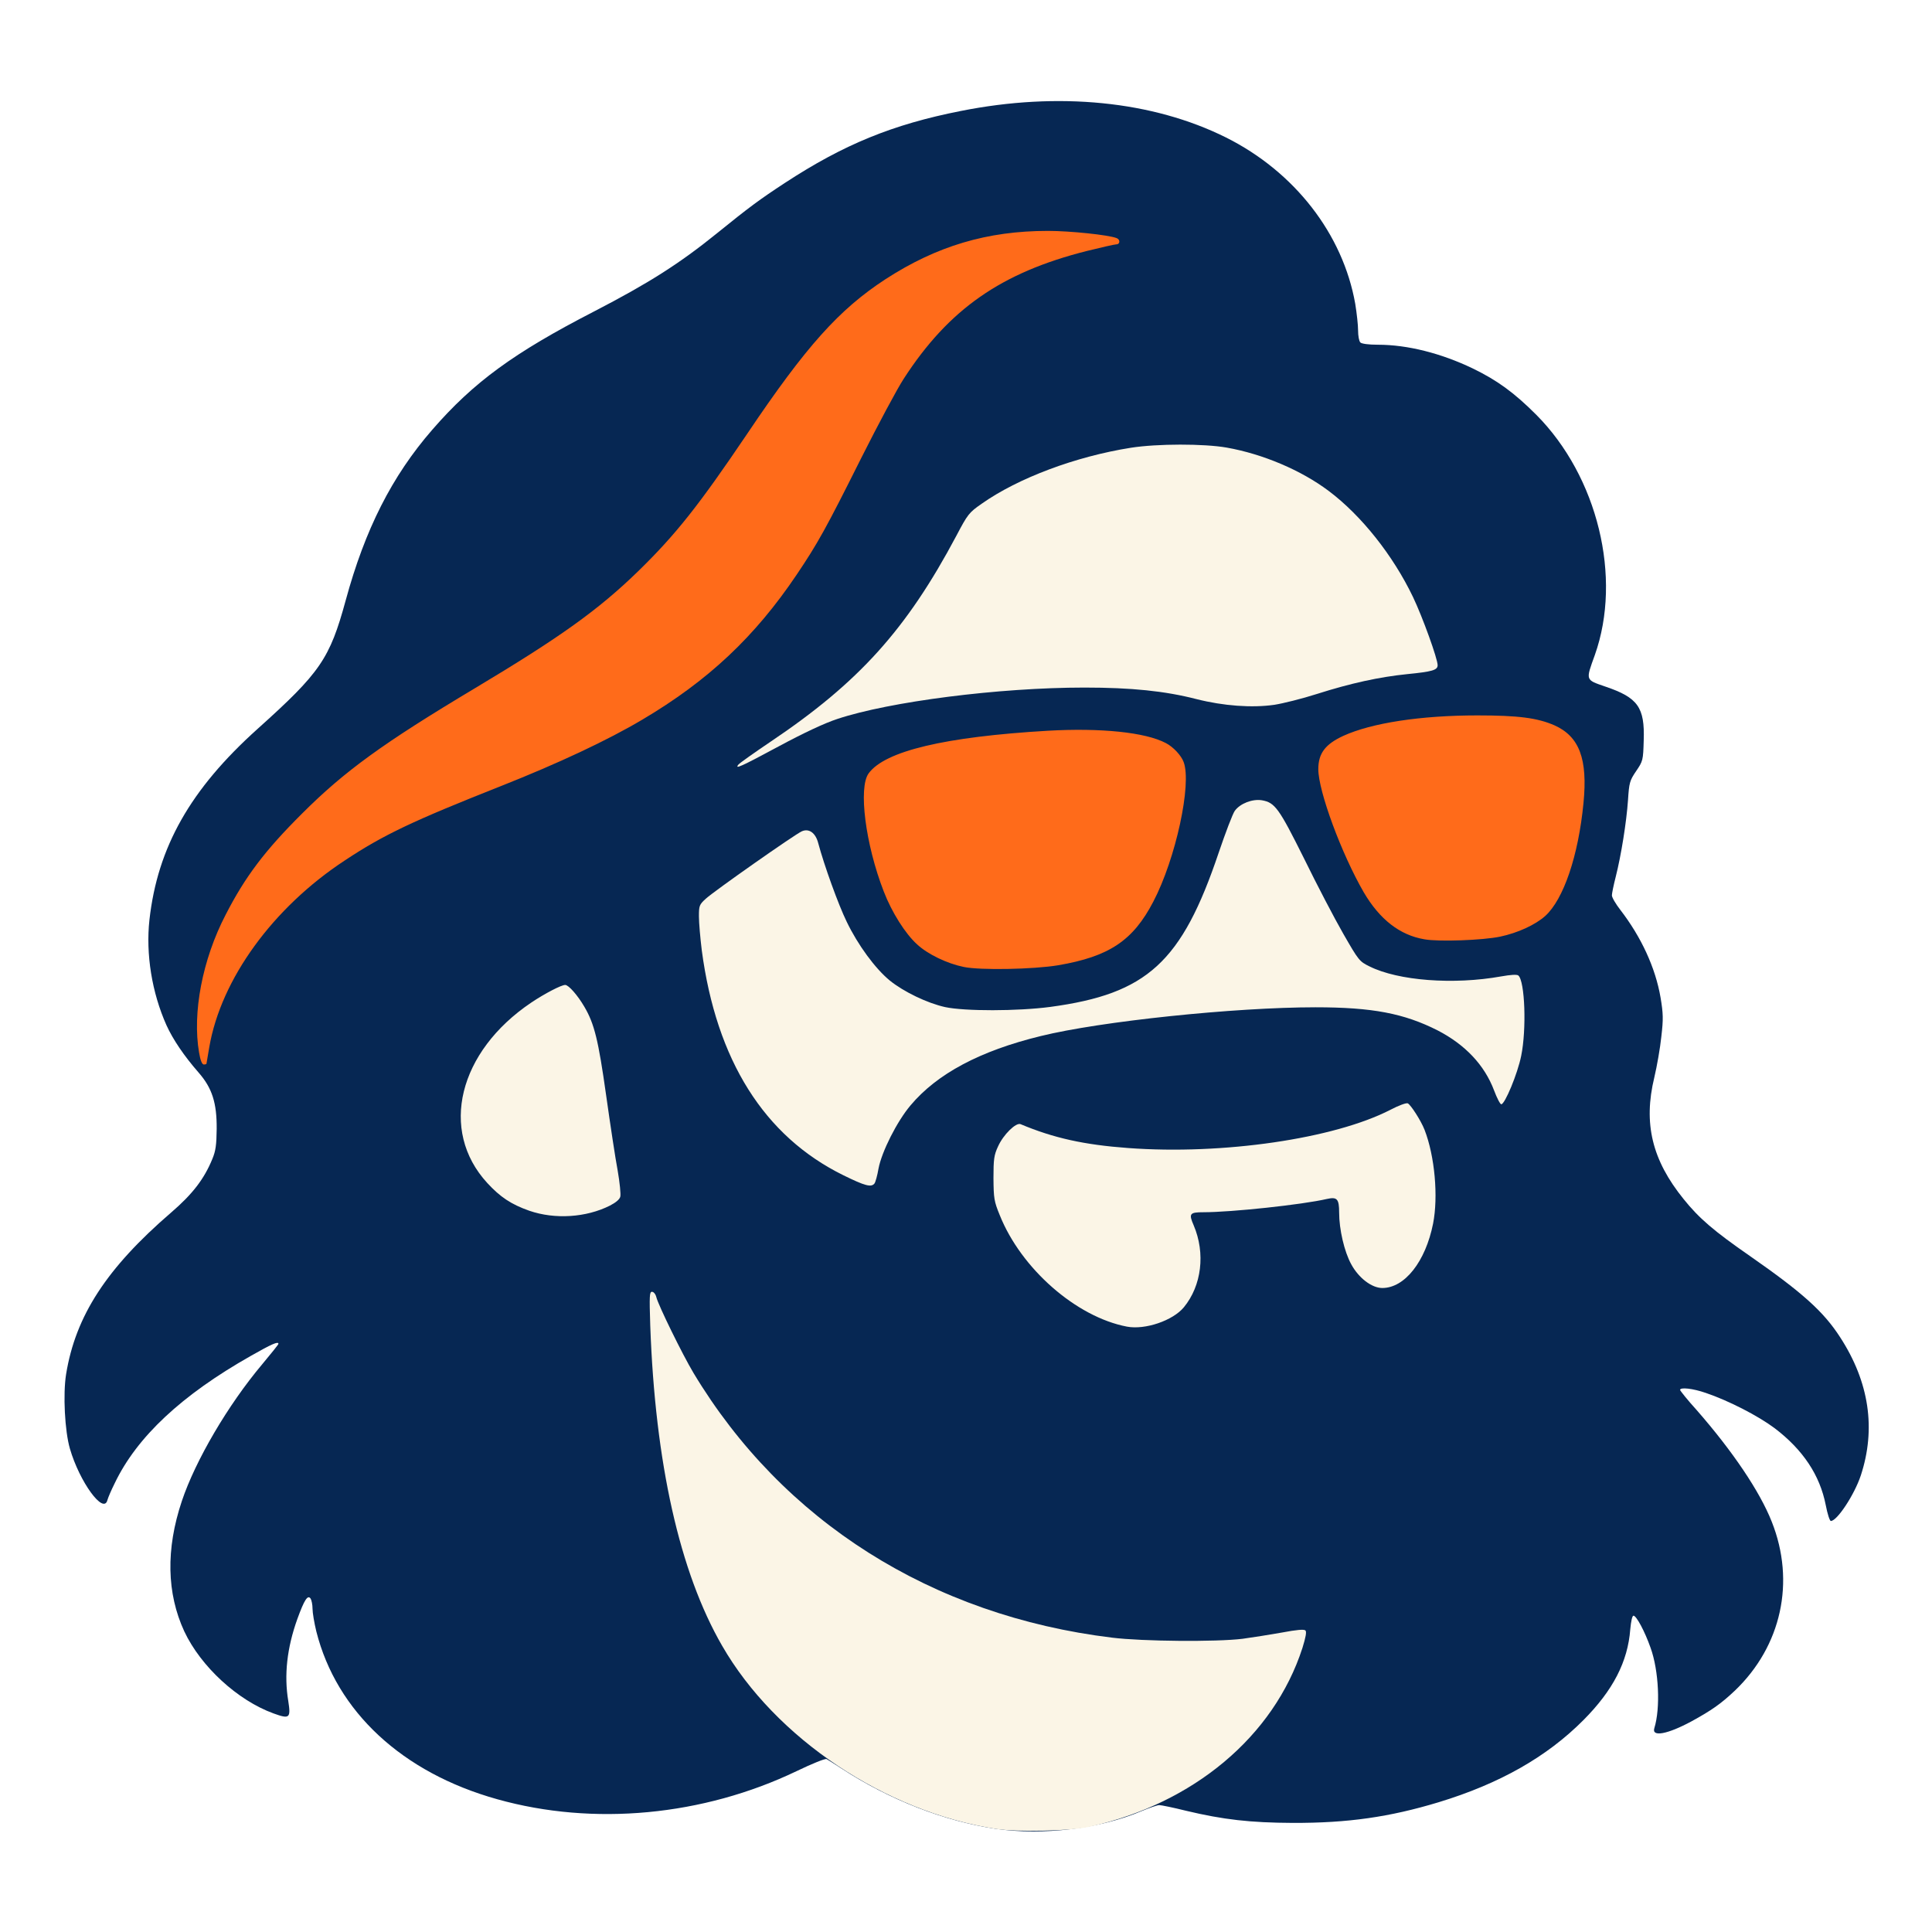
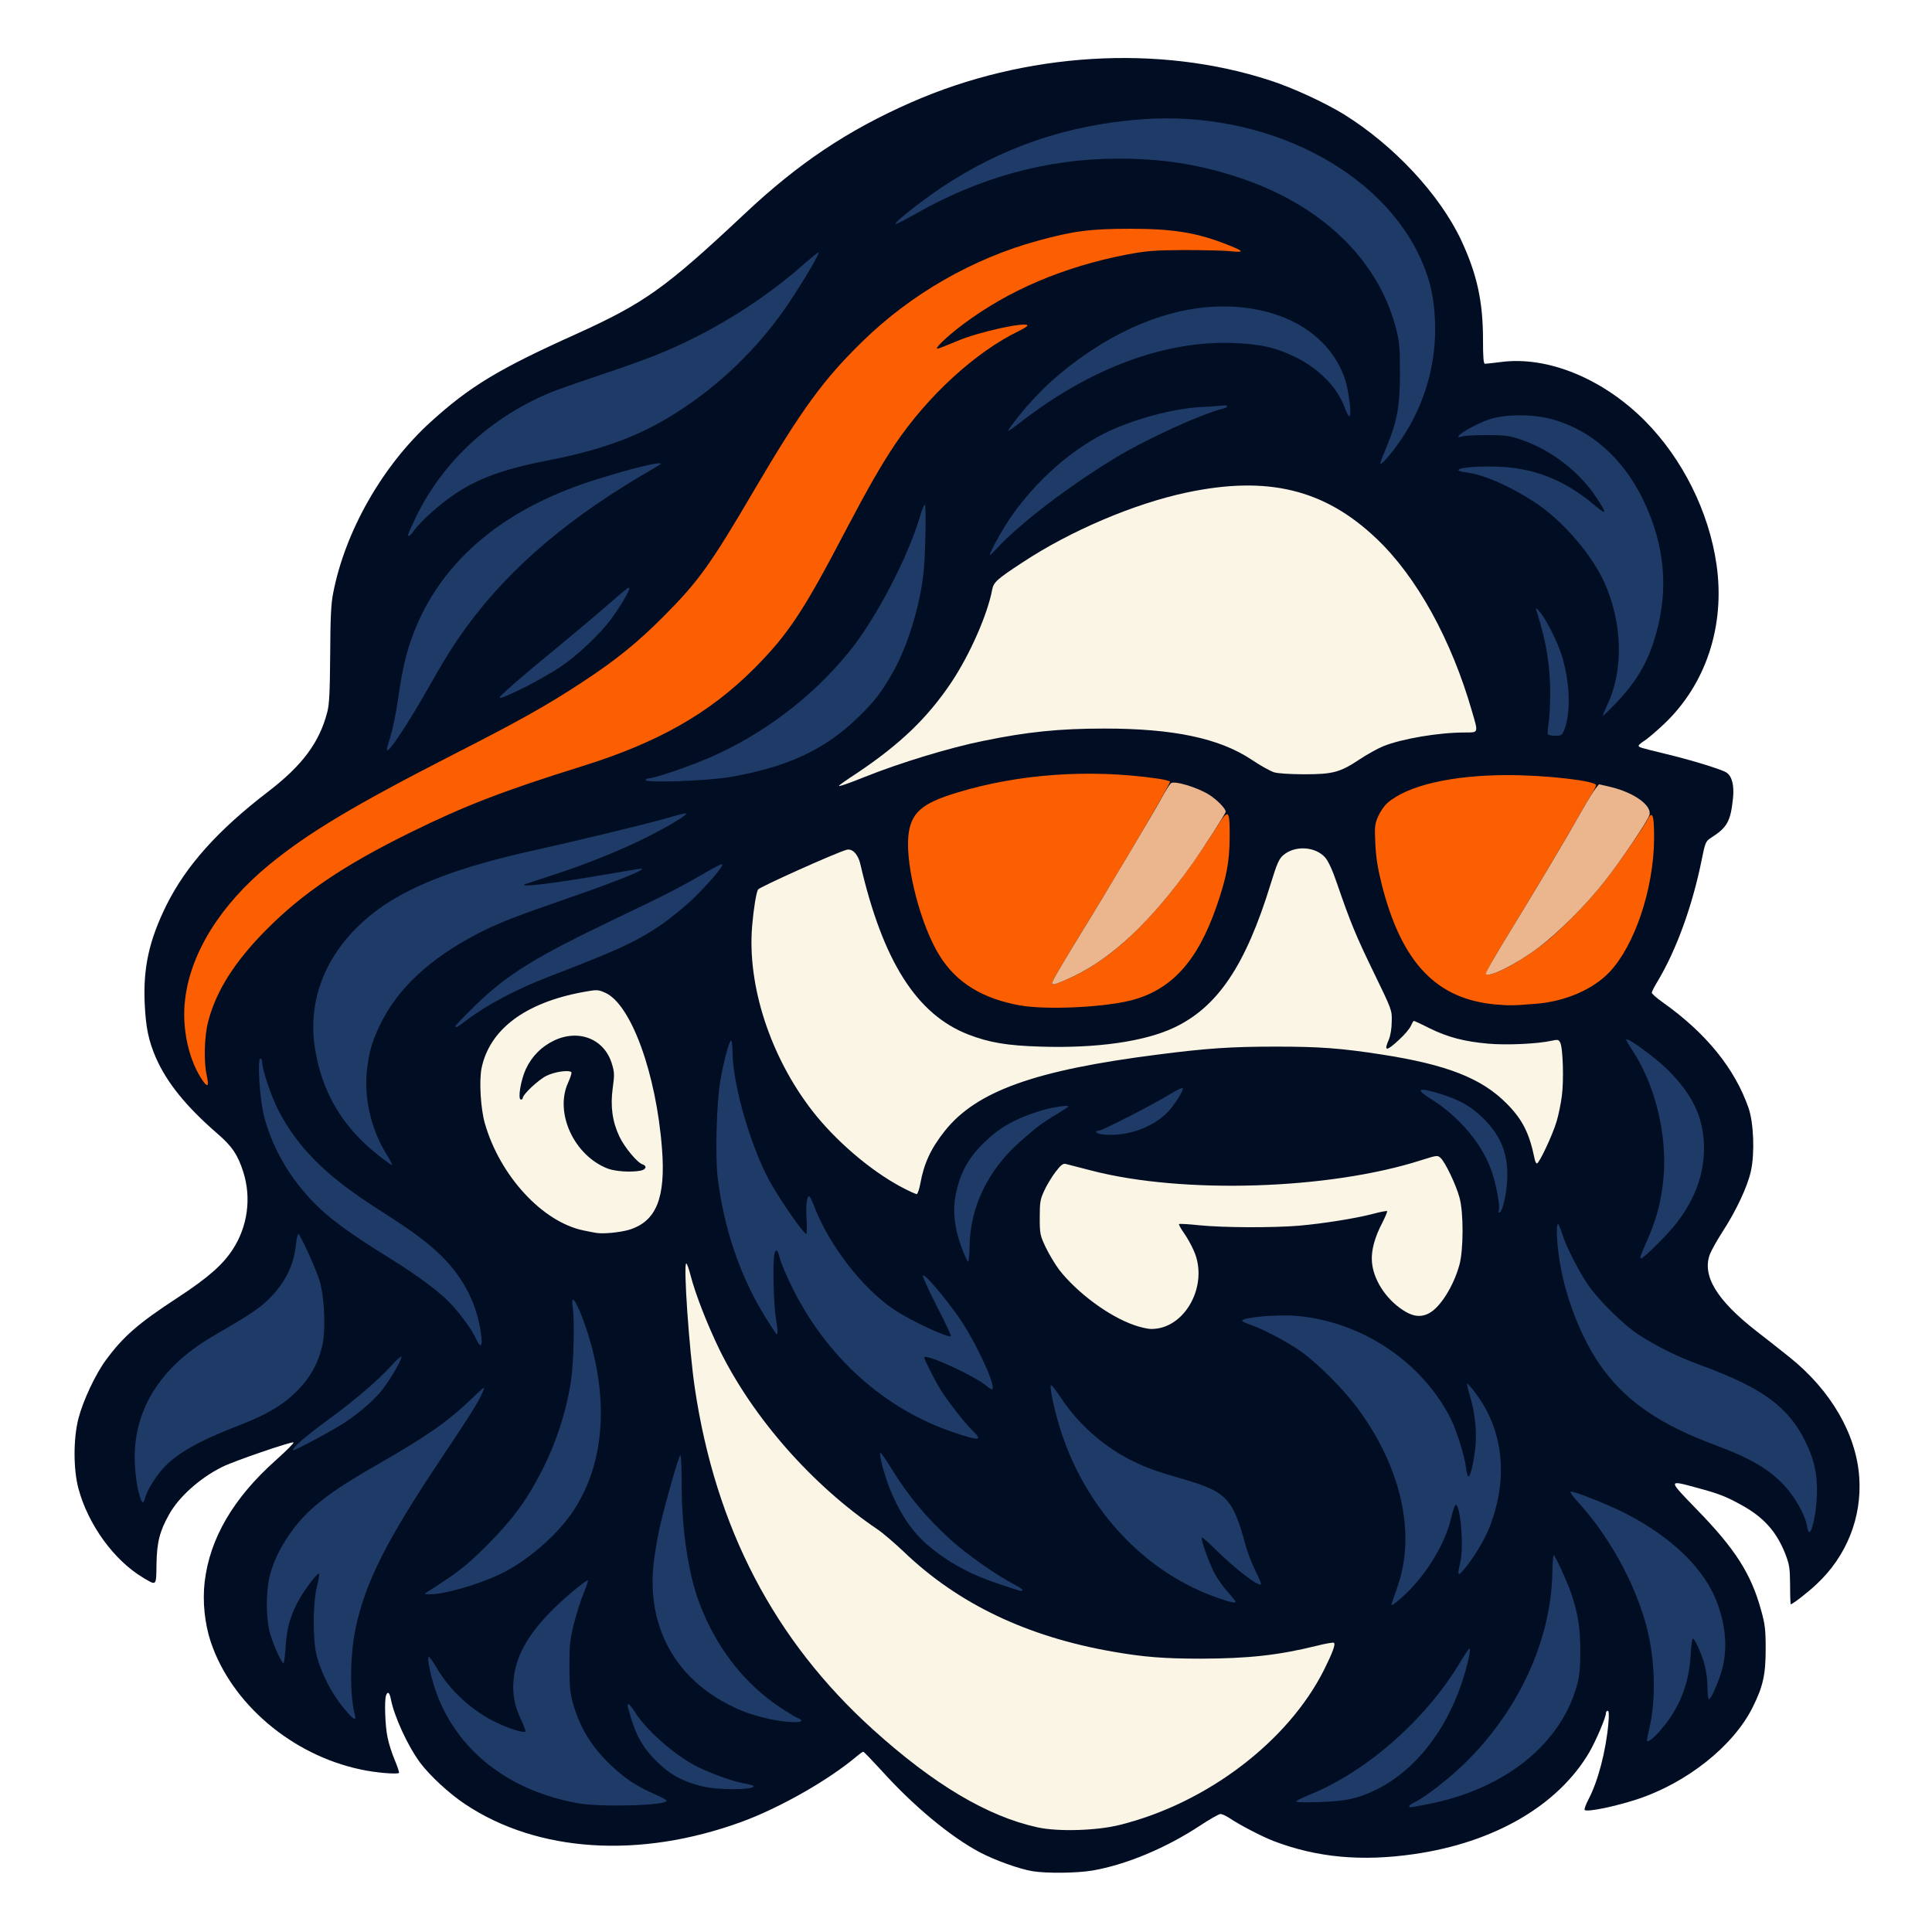
- <svg xmlns="http://www.w3.org/2000/svg" viewBox="-28 -48 1020 1020">
-   <path fill="#062753" fill-rule="evenodd" d="M497.5,917.5C470.3,913.4 441.5,902.2 416.0,885.5C412.4,883.2 409.0,881.0 408.4,880.7C407.7,880.3 400.6,883.2 392.5,887.1C343.2,910.7 285.4,916.2 234.5,901.9C184.4,887.9 149.7,855.7 139.0,813.3C137.9,808.8 137.0,803.4 137.0,801.3C137.0,799.2 136.5,796.8 136.0,796.0C134.5,793.8 132.7,796.5 129.0,806.7C123.5,822.0 121.9,836.4 124.2,850.1C125.6,859.1 124.9,859.7 116.4,856.6C97.4,849.7 78.0,831.8 69.3,813.3C60.0,793.2 59.5,769.9 68.0,744.5C75.2,723.0 92.4,693.7 110.4,672.3C115.1,666.7 119.0,661.8 119.0,661.5C119.0,660.0 115.4,661.6 104.5,667.8C67.9,688.5 44.3,710.6 32.6,735.0C30.7,738.8 29.0,742.8 28.7,744.0C26.7,751.8 14.0,734.4 8.9,716.8C6.2,707.5 5.2,688.0 6.9,677.5C11.9,646.7 28.3,621.5 62.3,592.2C73.7,582.4 79.8,574.4 84.1,563.9C85.9,559.6 86.3,556.4 86.4,548.0C86.5,534.3 84.0,526.4 76.8,518.2C69.2,509.5 63.3,500.8 59.9,493.3C52.2,476.1 48.9,455.7 50.9,437.6C55.2,399.2 72.5,368.7 108.0,336.8C141.1,307.1 146.1,299.8 154.5,269.0C164.7,231.5 178.9,203.4 200.2,178.9C222.0,153.8 243.2,138.3 285.5,116.5C314.5,101.5 330.7,91.2 350.6,75.1C367.4,61.5 372.9,57.4 386.5,48.5C417.4,28.3 443.2,17.7 479.2,10.6C530.8,0.3 580.6,5.3 619.3,24.6C655.5,42.7 681.0,75.6 687.5,112.4C688.3,117.3 689.0,123.6 689.0,126.4C689.0,129.3 689.5,132.1 690.2,132.8C690.9,133.5 694.5,134.0 699.5,134.0C715.1,134.0 732.8,138.5 749.5,146.5C762.5,152.8 771.4,159.3 783.1,171.0C815.5,203.6 828.5,256.9 814.0,297.8C809.1,311.4 808.9,310.8 819.6,314.5C836.7,320.3 840.4,325.4 839.8,342.9C839.5,353.4 839.4,353.8 835.8,359.1C832.4,364.1 832.1,365.2 831.5,374.5C830.7,386.0 827.9,403.6 825.0,415.0C823.9,419.3 823.0,423.7 823.0,424.7C823.0,425.8 825.0,429.2 827.4,432.3C838.5,446.7 846.0,462.9 848.7,478.7C850.1,487.1 850.2,490.0 849.1,499.3C848.5,505.2 846.8,514.9 845.4,520.8C839.5,545.1 844.2,564.5 860.9,585.1C869.0,595.2 876.8,601.9 896.0,615.2C923.7,634.5 934.8,644.5 943.5,658.0C958.9,681.7 962.5,706.4 954.4,731.0C951.0,741.2 941.9,755.0 938.6,755.0C938.0,755.0 936.8,751.3 935.9,746.6C932.8,730.8 923.9,717.4 908.9,706.0C900.2,699.5 884.7,691.5 872.6,687.4C865.7,685.0 859.0,684.3 859.0,685.8C859.0,686.2 862.9,691.1 867.8,696.5C886.7,718.1 901.1,739.4 907.4,755.4C920.0,787.1 912.5,821.1 887.9,844.6C880.6,851.5 875.6,855.0 865.0,860.8C852.4,867.6 843.9,869.2 845.4,864.4C848.7,853.8 847.8,834.0 843.4,821.9C840.3,813.1 835.9,805.0 834.4,805.0C833.7,805.0 833.1,808.0 832.7,812.2C831.4,829.3 823.6,844.4 808.0,860.1C788.6,879.6 763.7,893.7 731.5,903.5C705.7,911.3 683.6,914.5 654.5,914.4C632.1,914.3 617.9,912.7 598.2,908.0C591.4,906.3 585.0,905.0 584.0,905.0C583.0,905.0 579.0,906.4 575.1,908.0C552.8,917.5 522.7,921.2 497.5,917.5Z" />
-   <path fill="#fbf5e6" fill-rule="evenodd" d="M498.0,917.6C439.4,908.6 381.3,869.7 353.2,820.8C330.8,782.0 317.9,724.4 315.3,651.8C314.8,636.1 314.9,634.0 316.2,634.0C317.1,634.0 318.1,635.2 318.5,636.8C319.5,641.0 332.3,667.1 338.1,676.8C385.2,755.2 463.9,805.0 559.1,816.6C575.3,818.6 614.2,818.9 628.0,817.2C633.2,816.5 642.6,815.0 648.8,813.9C656.7,812.4 660.5,812.1 661.2,812.8C661.9,813.5 661.4,816.3 659.6,822.1C644.5,868.7 602.1,904.3 546.9,916.5C536.9,918.7 509.2,919.3 498.0,917.6ZM567.0,652.4C540.2,647.3 511.1,621.8 499.8,593.5C496.8,586.2 496.6,584.6 496.5,574.0C496.5,564.0 496.8,561.8 498.9,557.3C501.7,551.0 508.4,544.5 510.8,545.5C528.2,552.8 544.3,556.4 567.6,558.1C617.6,561.8 676.4,553.2 706.1,537.9C710.3,535.7 714.3,534.2 715.2,534.5C716.7,535.1 722.2,543.6 724.1,548.5C729.5,562.4 731.4,583.7 728.6,598.0C724.6,618.1 713.6,632.0 701.8,632.0C696.2,632.0 689.3,626.7 685.4,619.5C681.7,612.8 679.0,601.0 679.0,592.2C679.0,584.9 677.9,583.8 672.5,585.0C659.6,588.0 622.1,592.0 607.4,592.0C600.1,592.0 599.5,592.7 602.2,598.9C608.5,613.7 606.4,630.8 597.0,642.2C591.2,649.2 576.6,654.2 567.0,652.4ZM251.4,591.2C241.8,587.8 236.1,584.0 229.2,576.5C203.8,548.8 214.0,507.2 252.5,481.3C259.5,476.6 268.3,472.0 270.4,472.0C272.2,472.0 277.0,477.5 280.5,483.5C285.8,492.5 287.9,501.1 292.0,530.2C294.2,545.8 296.9,563.7 298.1,570.0C299.2,576.3 299.8,582.5 299.5,583.7C299.2,585.2 297.1,586.9 294.0,588.5C281.5,594.8 265.0,595.9 251.4,591.2ZM417.3,572.5C375.4,551.9 350.2,511.7 342.5,453.7C341.7,447.2 341.0,439.2 341.0,435.8C341.0,430.2 341.2,429.6 344.6,426.5C348.8,422.6 391.5,392.6 395.3,390.9C399.1,389.2 402.6,391.7 404.0,397.2C407.1,408.8 414.6,429.6 419.0,438.6C424.9,450.9 434.1,463.4 441.8,469.7C449.1,475.6 461.5,481.6 471.0,483.7C481.3,485.9 509.1,485.9 526.5,483.6C577.7,476.7 595.9,460.0 615.4,402.2C619.0,391.6 622.8,381.6 623.9,380.1C626.7,376.2 633.2,373.7 638.2,374.5C645.1,375.7 647.2,378.6 660.5,405.3C667.3,419.2 676.6,437.0 681.2,445.0C689.3,459.1 689.7,459.6 695.0,462.2C710.2,469.8 739.4,472.0 764.5,467.5C769.6,466.6 772.8,466.4 773.6,467.0C777.1,470.0 778.0,495.5 775.1,509.5C773.2,518.9 766.5,535.0 764.6,535.0C764.0,535.0 762.3,531.7 760.8,527.7C755.7,514.2 745.5,503.5 731.0,496.0C713.2,487.0 696.5,483.8 666.5,483.8C623.9,483.8 552.9,491.2 521.4,499.0C489.4,506.8 466.7,518.9 452.7,535.6C445.6,544.0 437.5,560.0 435.8,569.0C435.2,572.6 434.2,576.1 433.7,576.8C432.0,579.0 428.7,578.1 417.3,572.5ZM361.9,355.6C362.6,354.8 370.2,349.4 378.8,343.6C425.4,312.3 450.6,284.4 477.0,234.7C482.9,223.5 483.6,222.6 490.2,218.0C509.6,204.3 540.0,193.0 569.0,188.4C583.0,186.2 607.6,186.2 619.6,188.3C638.8,191.7 659.0,200.3 673.5,211.2C690.8,224.2 707.5,245.3 718.0,267.2C723.1,277.9 731.0,299.8 731.0,303.2C731.0,305.8 728.1,306.6 715.0,307.9C700.2,309.4 685.1,312.7 667.2,318.4C659.4,320.9 649.3,323.4 644.8,324.1C633.0,325.8 617.9,324.7 603.7,321.1C587.0,316.8 569.3,315.0 544.5,315.0C499.4,315.0 441.6,322.4 414.0,331.6C407.3,333.8 396.2,339.0 383.2,346.0C363.1,356.8 359.6,358.4 361.9,355.6Z" />
-   <path fill="#ff6b1a" fill-rule="evenodd" d="M77.1,507.7C73.5,486.8 78.8,458.7 91.1,435.0C101.4,414.9 111.8,401.1 131.5,381.5C153.9,359.1 174.5,344.2 222.5,315.5C267.8,288.4 287.9,274.0 308.9,253.6C328.8,234.2 340.9,218.9 366.5,181.0C397.7,134.6 415.0,115.4 439.5,99.4C466.5,81.9 493.2,73.9 525.3,73.9C536.8,73.9 557.2,76.0 561.5,77.7C563.5,78.4 563.4,81.0 561.4,81.0C560.5,81.0 553.5,82.6 545.8,84.5C500.6,95.9 472.9,115.2 449.1,152.0C445.7,157.2 435.6,176.1 426.6,194.0C408.0,231.2 403.7,238.9 392.6,255.4C370.5,288.2 346.0,311.3 311.0,332.0C292.8,342.8 266.8,355.0 236.5,367.0C190.0,385.4 174.5,392.7 154.0,406.3C116.1,431.2 88.7,468.9 82.5,504.8C81.7,509.4 81.0,513.4 81.0,513.6C81.0,513.8 80.4,514.0 79.6,514.0C78.7,514.0 77.8,511.9 77.1,507.7ZM480.8,462.5C472.0,460.7 461.8,455.8 456.2,450.6C449.9,444.9 442.8,433.6 438.6,422.7C428.9,397.8 425.1,367.8 430.6,360.3C439.2,348.5 470.8,341.0 525.1,337.8C553.2,336.2 576.7,338.6 587.5,344.3C591.4,346.3 595.6,350.8 596.9,354.3C601.3,365.9 592.7,405.5 580.9,428.0C570.2,448.6 557.6,457.0 530.7,461.6C517.6,463.8 489.3,464.3 480.8,462.5ZM724.0,447.9C711.0,445.7 700.4,437.4 692.0,423.1C680.3,402.9 668.0,369.7 668.0,358.1C668.0,349.7 671.7,344.9 681.2,340.5C696.1,333.7 722.0,329.7 752.0,329.7C773.5,329.7 783.6,331.0 792.6,334.9C805.8,340.8 810.3,352.6 808.0,376.0C805.3,403.8 797.5,426.8 787.8,435.6C782.5,440.3 773.4,444.5 764.0,446.5C754.9,448.4 731.6,449.3 724.0,447.9Z" />
+ <svg xmlns="http://www.w3.org/2000/svg" viewBox="-40 -30 1179 1179">
+   <path fill="#010d22" fill-rule="evenodd" d="M590.1,1111.9C581.8,1110.5 567.4,1105.3 558.0,1100.4C539.9,1090.8 517.2,1071.9 497.7,1050.2C492.1,1044.1 487.2,1039.0 486.8,1039.0C486.4,1039.0 484.6,1040.3 482.8,1041.8C465.8,1056.2 435.8,1073.3 412.5,1081.8C350.3,1104.5 288.0,1100.5 243.7,1070.9C234.0,1064.4 222.6,1053.9 216.4,1045.7C208.9,1035.6 200.5,1017.4 198.5,1006.8C197.7,1002.8 196.6,1001.9 195.6,1004.6C194.5,1007.5 195.0,1023.4 196.5,1030.2C197.2,1033.9 199.2,1040.1 200.9,1044.1C202.6,1048.1 203.7,1051.6 203.5,1051.9C202.4,1052.9 189.0,1051.8 180.0,1049.8C138.0,1040.9 101.2,1009.6 88.6,971.9C84.9,960.8 83.5,947.2 84.9,935.3C88.0,908.9 102.4,884.2 128.2,861.2C134.8,855.3 139.7,850.4 139.1,850.2C137.5,849.7 102.5,861.7 95.6,865.2C82.1,871.9 69.3,883.3 63.3,894.0C57.5,904.2 55.7,911.2 55.5,924.5C55.3,938.1 55.7,937.8 47.2,932.7C29.5,922.1 13.8,900.4 7.9,878.5C4.7,866.7 4.7,847.8 7.9,835.5C10.8,824.5 18.2,808.7 24.6,800.0C35.3,785.5 44.3,777.6 68.7,761.7C86.7,749.9 95.9,741.9 102.0,732.5C111.1,718.6 113.5,701.1 108.5,685.3C105.2,674.9 101.7,669.6 92.9,662.0C73.4,645.1 61.9,630.8 55.1,615.4C50.6,604.9 49.0,597.1 48.3,582.4C47.3,560.4 51.1,543.6 61.5,522.5C73.6,498.2 92.9,476.7 123.5,453.2C144.4,437.2 154.9,423.2 159.7,404.6C161.0,399.8 161.3,392.3 161.5,369.5C161.6,347.2 162.0,338.5 163.3,332.0C170.6,294.2 193.4,254.2 222.8,227.5C246.7,205.8 264.2,195.2 311.5,173.9C353.4,154.9 365.9,146.0 414.5,100.4C447.1,69.7 477.3,49.5 516.0,32.5C585.6,1.9 667.1,-3.1 735.1,19.1C748.8,23.5 768.4,32.6 780.0,39.7C810.5,58.6 838.4,88.5 851.6,116.4C861.3,137.1 865.0,153.9 865.0,177.2C865.0,187.9 865.3,192.0 866.2,192.0C866.8,192.0 871.3,191.5 876.1,190.9C904.5,187.2 938.3,201.1 963.9,226.9C986.8,250.0 1002.9,282.4 1007.5,314.5C1012.9,351.9 1001.0,387.8 975.3,412.0C970.4,416.6 965.0,421.2 963.2,422.2C961.5,423.3 960.0,424.6 960.0,425.0C960.0,426.0 960.1,426.1 976.2,430.0C992.5,433.9 1010.5,439.5 1013.5,441.4C1016.9,443.6 1018.3,449.0 1017.6,456.8C1016.1,471.3 1014.1,474.9 1004.1,481.3C1000.9,483.4 1000.6,484.1 998.5,494.5C992.8,522.8 983.0,549.8 971.4,569.1C969.5,572.2 968.0,575.2 968.0,575.8C968.0,576.4 971.0,579.1 974.7,581.7C1001.1,600.4 1018.6,622.0 1027.0,646.0C1030.2,655.2 1030.9,673.7 1028.5,684.6C1026.5,693.9 1019.5,708.9 1011.2,721.6C1008.0,726.6 1004.5,732.8 1003.5,735.3C998.5,748.4 1007.6,763.4 1031.7,782.2C1037.6,786.8 1046.7,793.9 1051.9,798.1C1077.2,818.3 1092.8,845.1 1094.6,871.5C1096.3,896.0 1086.9,919.7 1068.5,936.8C1063.1,941.9 1053.9,949.0 1052.8,949.0C1052.6,949.0 1052.4,943.7 1052.4,937.2C1052.3,926.6 1052.0,924.8 1049.3,917.8C1043.9,904.4 1036.1,895.7 1022.3,888.2C1013.2,883.2 1008.9,881.5 995.9,878.0C977.5,873.0 977.6,872.7 995.8,891.5C1019.0,915.4 1028.6,930.4 1034.7,952.6C1037.1,961.2 1037.5,964.3 1037.5,976.5C1037.5,992.1 1035.8,999.4 1029.5,1012.0C1017.6,1035.7 989.3,1058.1 958.8,1068.1C945.2,1072.5 929.1,1075.8 927.1,1074.6C926.6,1074.3 927.7,1071.2 929.5,1067.8C935.2,1056.9 940.0,1038.6 941.5,1021.8C942.0,1016.4 941.8,1014.0 941.1,1014.0C940.5,1014.0 940.0,1014.7 940.0,1015.5C940.0,1018.1 934.0,1032.1 930.0,1039.1C910.9,1071.8 871.8,1094.5 822.7,1101.5C790.7,1106.1 763.6,1103.5 737.5,1093.6C730.4,1090.9 716.3,1083.6 710.0,1079.3C708.1,1078.1 705.8,1077.0 704.8,1077.0C703.8,1077.0 698.2,1080.2 692.3,1084.1C671.7,1097.7 647.1,1108.0 626.6,1111.5C617.0,1113.1 598.8,1113.3 590.1,1111.9Z" />
+   <path fill="#1e3a66" fill-rule="evenodd" d="M820.0,1072.2C820.0,1071.7 821.6,1070.6 823.6,1069.6C829.9,1066.6 845.2,1054.7 854.5,1045.4C887.0,1013.4 906.4,970.9 907.3,930.2C907.4,924.0 907.8,919.0 908.1,919.0C909.0,919.0 916.6,935.7 919.0,942.8C923.0,955.1 924.3,963.1 924.4,977.0C924.4,987.1 924.0,992.3 922.6,997.5C913.0,1034.1 878.4,1061.9 831.3,1071.0C819.3,1073.3 820.0,1073.2 820.0,1072.2ZM312.5,1070.4C263.1,1061.5 229.1,1029.5 221.5,984.8C221.2,982.7 221.3,981.0 221.7,981.0C222.1,981.0 224.2,983.9 226.3,987.5C234.6,1001.8 248.2,1014.2 263.4,1021.4C271.0,1025.0 279.7,1027.7 280.6,1026.7C280.9,1026.4 279.8,1023.3 278.1,1019.7C274.0,1011.1 272.6,1004.1 273.4,995.3C274.5,981.8 281.3,968.9 294.7,954.9C302.4,946.8 318.0,933.6 318.8,934.5C319.0,934.7 317.8,938.3 316.1,942.4C314.4,946.5 311.8,954.8 310.3,960.7C307.9,970.0 307.5,973.5 307.5,986.5C307.5,998.2 307.9,1003.0 309.4,1008.5C313.7,1024.2 320.8,1035.8 333.0,1047.4C341.5,1055.4 348.6,1060.1 358.9,1064.6C363.1,1066.4 366.6,1068.3 366.8,1068.8C367.8,1071.8 326.9,1073.0 312.5,1070.4ZM751.0,1069.4C751.0,1068.9 754.3,1067.2 758.3,1065.6C793.5,1051.5 829.6,1020.0 851.0,984.5C853.8,979.8 856.4,976.0 856.7,976.0C857.8,976.0 855.7,985.8 852.4,995.9C842.4,1026.4 823.6,1050.2 800.5,1061.8C789.1,1067.5 781.8,1069.1 765.8,1069.7C757.6,1070.0 751.0,1069.9 751.0,1069.4ZM388.5,1060.1C376.5,1057.2 368.6,1052.8 360.5,1044.7C352.7,1036.9 348.6,1030.0 345.1,1018.6C344.0,1014.9 343.0,1011.4 343.0,1010.9C343.0,1008.8 344.7,1010.3 347.5,1014.8C353.9,1025.1 369.4,1039.1 383.0,1046.8C390.7,1051.1 405.8,1056.7 413.5,1058.2C417.1,1058.8 420.0,1059.7 420.0,1060.0C420.0,1062.4 398.1,1062.5 388.5,1060.1ZM965.0,1032.1C965.0,1031.6 965.7,1028.1 966.6,1024.3C970.2,1008.8 970.1,987.7 966.4,969.6C960.8,941.8 943.7,909.2 923.0,886.7C920.1,883.5 918.0,880.7 918.4,880.3C919.3,879.4 940.2,887.6 951.5,893.3C981.0,908.4 1001.1,928.2 1008.5,949.7C1013.0,962.7 1014.0,974.6 1011.5,986.4C1010.0,993.5 1004.3,1007.0 1002.9,1007.0C1002.4,1007.0 1002.0,1003.8 1002.0,999.9C1002.0,996.0 1001.3,990.0 1000.4,986.6C998.7,979.9 994.3,970.0 993.1,970.0C992.6,970.0 992.0,974.6 991.7,980.2C990.7,998.6 984.1,1014.3 971.6,1027.8C968.1,1031.6 965.0,1033.6 965.0,1032.1ZM429.5,1019.0C418.5,1016.5 412.8,1014.4 404.0,1009.9C371.3,992.9 354.9,961.9 358.8,924.6C359.5,918.5 361.1,908.5 362.5,902.5C366.0,887.1 374.3,858.0 375.2,858.0C375.7,858.0 376.0,866.2 376.0,876.2C376.0,903.6 380.2,931.2 387.0,948.8C397.6,976.4 414.7,998.1 437.8,1013.1C441.8,1015.7 446.0,1018.2 447.0,1018.5C448.1,1018.9 449.0,1019.6 449.0,1020.1C449.0,1021.6 438.2,1021.0 429.5,1019.0ZM168.8,1011.2C162.1,1002.8 156.2,991.2 153.4,981.0C150.8,971.7 150.8,948.3 153.4,938.2C154.4,934.2 155.0,930.7 154.7,930.4C153.8,929.4 145.0,941.2 141.5,948.0C136.8,957.2 135.0,964.1 134.3,975.2C134.0,980.6 133.4,985.0 133.0,985.0C131.9,985.0 127.3,975.0 125.0,967.5C122.3,958.7 122.1,942.8 124.4,932.5C128.0,917.4 138.6,900.7 151.9,889.3C161.5,881.1 171.0,874.8 192.3,862.6C221.3,845.9 233.5,837.3 247.9,823.5C255.9,815.8 256.2,815.7 254.6,819.4C252.2,825.3 247.1,833.3 229.6,859.5C195.4,910.7 182.8,935.9 176.9,964.2C173.5,981.0 173.4,1004.6 176.6,1016.8C177.8,1021.0 175.1,1019.1 168.8,1011.2ZM809.3,948.5C809.7,947.4 811.3,942.7 812.9,938.0C824.2,905.6 815.0,865.0 788.1,828.9C779.7,817.6 764.0,801.9 753.9,794.7C745.8,789.0 730.1,780.7 723.2,778.5C720.4,777.5 718.0,776.4 718.0,776.0C718.0,773.9 739.4,772.0 751.2,773.0C790.9,776.4 827.8,801.0 845.4,835.9C848.7,842.4 853.9,858.9 854.6,865.5C855.0,868.5 855.6,871.0 856.1,871.0C857.2,871.0 858.8,865.0 860.1,855.2C861.5,845.5 860.3,832.3 856.9,821.5C855.8,817.8 855.1,814.6 855.3,814.4C855.6,814.1 857.9,816.7 860.5,820.2C877.5,842.9 880.6,871.9 869.1,901.7C865.9,909.9 858.9,921.4 853.2,928.0C850.6,931.0 850.1,931.2 850.0,929.5C850.0,928.4 850.5,925.9 851.0,924.0C853.4,915.7 851.5,889.3 848.4,888.3C847.9,888.1 846.7,891.5 845.7,895.8C841.8,913.5 827.9,935.0 812.6,947.3C809.4,949.9 808.8,950.1 809.3,948.5ZM704.0,945.4C659.6,930.4 623.4,892.2 607.6,843.9C604.0,832.9 600.6,818.0 601.2,815.4C601.4,814.6 604.1,818.0 607.5,823.1C617.6,838.5 633.1,852.4 649.3,860.6C659.1,865.6 664.7,867.6 682.0,872.6C708.5,880.3 712.4,884.4 720.1,912.9C721.3,917.5 724.1,924.6 726.2,928.8C728.3,932.9 729.8,936.5 729.5,936.8C728.0,938.4 713.6,927.3 701.6,915.4C697.4,911.2 693.7,908.0 693.4,908.3C692.6,909.1 697.8,923.8 701.2,930.1C702.8,933.2 706.4,938.3 709.1,941.3C711.8,944.3 714.0,947.1 714.0,947.4C714.0,948.5 711.6,948.0 704.0,945.4ZM220.4,941.7C239.7,929.4 244.4,925.8 257.6,912.6C272.5,897.6 281.3,885.8 290.3,868.2C299.3,850.9 305.7,831.1 308.5,812.3C310.1,801.5 310.7,775.7 309.5,767.8C307.4,754.0 316.3,773.2 321.6,793.7C331.1,831.2 327.2,865.3 310.3,891.4C300.5,906.6 280.9,923.5 264.0,931.2C250.6,937.4 230.4,943.1 222.3,942.9C219.0,942.9 218.7,942.7 220.4,941.7ZM569.3,936.5C554.4,931.6 542.2,925.4 531.1,916.9C519.2,908.0 511.8,898.3 504.2,881.5C500.6,873.4 496.1,857.5 497.2,856.5C497.5,856.2 500.3,860.2 503.5,865.4C514.3,883.0 525.3,896.1 540.3,909.8C549.7,918.3 568.0,931.2 578.2,936.5C581.4,938.2 584.0,939.8 584.0,940.2C584.0,941.4 583.5,941.3 569.3,936.5ZM1062.6,900.8C1061.6,894.7 1055.7,884.1 1049.3,877.0C1040.1,866.9 1028.4,859.9 1007.0,852.0C973.5,839.5 953.5,826.0 938.3,805.6C925.0,787.7 914.1,759.5 911.1,735.0C909.8,725.1 909.7,717.0 910.8,717.0C911.2,717.0 912.4,719.8 913.4,723.2C916.0,731.3 923.7,746.3 929.6,754.8C936.1,764.0 951.0,778.6 960.0,784.5C970.8,791.5 983.8,798.0 997.6,803.0C1035.3,816.8 1051.1,828.3 1061.6,849.4C1067.5,861.4 1069.3,870.5 1068.7,884.0C1068.2,894.1 1065.8,905.0 1064.1,905.0C1063.6,905.0 1063.0,903.1 1062.6,900.8ZM44.5,880.2C43.5,876.5 42.5,869.0 42.3,863.4C40.7,831.7 57.1,804.7 89.3,785.8C112.0,772.6 118.2,768.5 123.6,763.2C133.8,753.2 139.3,742.4 140.6,729.4C141.0,725.9 141.6,723.0 142.0,723.0C143.1,723.0 152.6,743.7 155.0,751.5C158.1,761.3 158.9,782.8 156.5,792.0C153.8,802.7 149.2,810.8 141.5,818.6C133.0,827.2 123.2,833.1 106.7,839.5C80.8,849.5 67.5,857.1 59.1,866.6C54.4,871.9 49.5,880.1 48.5,884.2C47.4,888.6 46.4,887.5 44.5,880.2ZM143.0,849.9C146.0,847.2 153.9,841.0 160.5,836.2C175.8,825.1 190.8,812.3 198.8,803.4C202.2,799.6 205.0,797.2 205.0,797.9C205.0,800.3 198.0,812.2 192.8,818.7C187.9,824.7 179.9,831.7 171.0,837.7C164.0,842.4 140.6,855.0 139.0,855.0C138.2,854.9 140.0,852.7 143.0,849.9ZM541.9,844.1C499.3,829.7 464.0,797.8 442.9,754.6C439.7,748.0 436.5,740.5 435.9,737.8C434.5,732.5 433.6,731.8 432.6,735.2C431.5,739.6 432.0,765.6 433.5,774.5C434.8,782.5 434.8,785.1 433.6,783.9C433.4,783.7 430.6,779.5 427.5,774.5C411.8,749.5 401.6,719.5 397.9,688.1C396.4,674.9 397.3,642.9 399.5,630.0C401.5,617.9 405.0,605.0 406.1,605.0C406.6,605.0 407.0,607.9 407.0,611.4C407.0,632.3 418.9,672.5 431.2,693.5C438.2,705.5 450.6,723.0 452.0,723.0C452.4,723.0 452.5,719.0 452.2,714.1C451.7,705.3 452.3,700.0 453.8,700.0C454.2,700.0 455.6,702.8 456.9,706.2C465.9,729.9 486.7,756.7 505.8,769.3C515.8,776.0 538.9,786.7 540.3,785.4C540.6,785.1 536.8,777.0 531.8,767.4C526.9,757.8 523.0,749.2 523.2,748.4C523.6,746.5 535.5,760.3 544.8,773.4C554.8,787.6 567.9,815.5 565.6,817.8C565.2,818.1 564.0,817.4 562.7,816.3C555.7,810.0 524.0,795.4 524.0,798.5C524.0,799.6 531.2,813.7 534.2,818.4C538.6,825.4 549.1,838.8 553.4,842.9C560.0,849.3 558.0,849.5 541.9,844.1ZM250.4,786.8C248.0,781.5 241.2,772.1 234.6,765.1C228.4,758.6 215.1,748.6 200.5,739.5C168.8,719.9 157.0,710.8 145.5,697.3C133.9,683.7 125.3,667.5 121.1,651.0C118.5,641.1 116.9,616.0 118.9,616.0C119.5,616.0 120.0,616.9 120.0,618.1C120.0,622.7 125.5,639.1 129.8,647.4C141.5,670.1 159.0,687.6 189.5,707.1C207.3,718.4 216.3,724.8 224.3,731.7C239.4,744.8 248.7,760.1 252.5,777.9C255.1,790.5 254.1,795.0 250.4,786.8ZM547.0,731.8C542.5,720.1 541.2,708.8 543.3,698.6C546.0,685.7 550.7,677.0 560.3,667.5C569.3,658.6 578.3,653.3 592.5,648.6C599.8,646.1 612.0,644.0 612.0,645.2C612.0,645.5 608.7,647.6 604.8,650.0C596.2,655.1 592.0,658.2 582.2,667.0C563.0,684.0 552.1,706.6 551.7,730.0C551.6,735.5 551.2,740.0 550.8,740.0C550.5,740.0 548.7,736.3 547.0,731.8ZM961.3,736.2C961.6,735.3 963.6,730.5 965.8,725.5C971.0,713.6 973.8,702.6 975.1,689.4C977.6,662.5 970.0,631.5 955.6,610.1C953.6,607.1 952.2,604.5 952.4,604.2C953.5,603.2 970.8,615.9 977.6,622.7C992.4,637.4 999.0,650.8 999.8,667.5C1000.6,684.7 995.1,700.8 983.2,716.3C978.0,723.1 963.0,738.0 961.4,738.0C961.0,738.0 961.0,737.2 961.3,736.2ZM874.6,708.6C875.6,706.1 872.9,691.8 869.9,683.7C864.1,667.6 850.2,651.3 833.3,640.7C823.2,634.4 825.3,633.3 839.2,637.6C851.1,641.3 858.1,645.4 865.5,652.8C876.4,663.7 880.7,675.1 879.7,691.0C879.2,699.7 876.7,710.0 875.0,710.0C874.5,710.0 874.3,709.4 874.6,708.6ZM190.5,674.7C169.2,657.8 156.9,637.3 152.4,611.0C146.6,577.1 161.5,545.2 193.5,523.0C213.6,509.2 242.5,498.5 285.5,489.0C313.0,482.9 354.7,472.8 366.4,469.4C372.9,467.5 378.4,466.1 378.7,466.4C379.6,467.2 369.3,473.5 355.5,480.5C339.4,488.7 317.1,497.7 295.5,504.6C287.2,507.3 280.3,509.6 280.1,509.7C277.2,511.6 297.1,509.2 328.1,503.9C338.2,502.2 347.9,500.6 349.5,500.3C358.9,498.7 339.5,506.8 307.0,518.0C274.3,529.3 264.4,533.2 252.2,539.4C222.3,554.8 202.1,573.6 191.5,596.3C186.7,606.6 185.3,611.8 183.9,623.4C182.1,639.9 186.5,659.1 195.5,673.8C198.0,677.7 199.6,681.0 199.2,681.0C198.8,681.0 194.9,678.2 190.5,674.7ZM632.8,662.3C629.2,661.9 627.3,660.0 630.6,660.0C632.5,660.0 664.0,643.9 674.0,637.7C678.1,635.2 681.6,633.5 681.8,634.1C682.2,635.2 678.8,641.0 674.6,646.4C665.9,657.3 648.3,664.0 632.8,662.3ZM238.0,596.1C238.0,595.7 243.5,589.9 250.3,583.3C269.7,564.5 286.7,554.0 336.5,530.2C365.5,516.4 374.9,511.6 390.8,502.3C396.0,499.3 400.4,497.1 400.7,497.4C401.7,498.4 392.9,508.8 382.8,518.6C377.2,523.9 368.0,531.4 362.1,535.3C347.2,545.2 336.1,550.2 295.0,566.0C275.7,573.4 257.3,583.1 245.4,592.1C238.6,597.2 238.0,597.6 238.0,596.1ZM354.0,446.1C354.0,445.5 354.8,445.0 355.8,445.0C359.2,445.0 380.1,437.9 392.6,432.5C425.3,418.4 455.4,395.7 477.8,368.2C494.4,347.9 514.2,310.0 521.7,284.3C522.7,280.8 523.9,278.0 524.4,278.0C524.9,278.0 525.0,286.9 524.7,298.2C524.3,314.3 523.7,321.3 521.7,332.0C518.3,349.4 512.3,366.9 505.3,379.5C498.3,392.1 493.4,398.5 482.8,408.6C462.9,427.7 440.1,438.2 405.5,444.2C392.1,446.5 354.0,447.9 354.0,446.1ZM196.1,427.5C196.0,426.9 197.1,423.1 198.4,419.0C199.7,414.8 201.8,404.5 203.0,396.0C205.8,376.0 208.8,364.5 214.4,351.4C231.9,310.6 268.1,280.7 320.5,263.7C344.1,256.1 365.9,250.7 362.9,253.4C362.7,253.6 357.3,256.8 351.0,260.5C301.0,290.2 265.2,322.1 239.1,360.5C235.3,366.0 227.9,378.1 222.7,387.5C209.2,411.5 196.2,431.1 196.1,427.5ZM904.6,418.1C904.3,417.7 904.5,414.6 905.0,411.4C905.6,408.2 906.0,399.9 906.0,393.0C906.0,376.8 903.8,362.7 898.5,345.5C896.9,340.5 896.9,340.5 898.9,342.5C902.7,346.3 910.0,360.5 912.9,369.5C918.1,385.5 918.8,405.5 914.5,415.6C913.2,418.7 912.7,419.0 909.1,419.0C906.9,419.0 904.9,418.6 904.6,418.1ZM938.0,406.9C938.0,406.5 939.4,403.3 941.0,399.8C950.9,378.7 950.1,349.9 939.0,325.3C931.3,308.3 913.3,287.5 897.0,276.8C881.7,266.7 865.5,259.6 854.8,258.3C852.1,258.0 850.0,257.4 850.0,256.9C850.0,255.5 859.3,254.5 871.5,254.7C895.0,255.0 914.5,262.5 933.2,278.4C940.7,284.7 940.9,283.8 934.1,273.5C924.0,258.1 907.1,245.0 889.3,238.7C881.3,235.9 879.4,235.6 868.0,235.5C861.1,235.5 854.3,235.8 852.8,236.3C843.4,238.9 859.1,229.0 869.5,225.7C879.3,222.6 896.2,222.7 907.4,225.9C930.9,232.4 950.4,249.7 962.5,274.5C976.8,303.8 978.8,333.2 968.6,363.3C964.1,376.6 957.2,387.5 946.8,398.4C942.0,403.4 938.1,407.2 938.0,406.9ZM265.0,395.5C265.0,394.9 271.7,388.8 279.9,381.9C283.4,378.9 288.4,374.7 291.1,372.5C293.7,370.3 300.5,364.7 306.2,360.0C311.8,355.4 320.9,347.7 326.4,343.0C343.8,327.9 344.0,327.8 344.0,329.2C344.0,331.0 338.1,340.8 332.8,348.0C326.1,357.0 312.1,370.2 302.4,376.7C293.9,382.4 278.5,390.7 269.6,394.4C265.4,396.1 265.0,396.2 265.0,395.5ZM564.0,308.7C564.0,307.4 569.0,297.9 573.3,291.0C587.9,267.6 611.0,246.0 633.9,234.5C651.0,226.0 675.2,219.4 692.7,218.4C698.1,218.2 704.0,217.7 705.8,217.5C709.7,217.0 710.1,218.5 706.2,219.4C693.4,222.5 658.8,238.3 640.5,249.5C611.6,267.1 582.1,289.7 568.2,304.8C565.9,307.4 564.0,309.1 564.0,308.7ZM209.0,296.4C209.0,296.0 211.0,291.4 213.5,286.2C229.9,251.7 260.1,223.9 297.5,208.9C301.9,207.2 314.8,202.7 326.1,198.9C337.4,195.2 352.5,189.8 359.6,187.0C392.9,173.7 424.9,154.0 451.6,130.3C455.6,126.8 459.1,124.0 459.5,124.0C460.7,124.0 450.5,141.4 440.9,155.6C425.5,178.6 404.3,200.1 381.5,216.0C355.7,234.1 331.5,243.8 294.2,251.0C259.6,257.8 243.1,265.2 223.4,282.6C219.0,286.6 214.3,291.4 212.9,293.4C210.7,296.7 209.0,298.0 209.0,296.4ZM802.4,252.5C802.6,251.4 804.5,246.6 806.5,241.8C812.7,226.7 814.4,217.1 814.3,197.0C814.3,181.5 814.0,178.4 811.7,169.7C800.6,127.7 765.7,94.6 715.3,78.1C691.3,70.2 669.1,66.8 642.0,66.8C599.1,66.9 557.7,78.2 518.2,100.8C512.0,104.3 506.7,107.0 506.4,106.7C505.5,105.9 521.8,93.0 534.4,84.5C571.5,59.8 611.2,46.2 656.7,42.8C731.9,37.1 804.1,73.9 828.0,130.2C832.9,141.6 835.2,152.2 835.7,166.0C836.8,191.0 829.7,216.3 815.6,237.4C809.4,246.7 801.6,255.6 802.4,252.5ZM577.6,229.2C589.4,213.4 602.1,200.9 618.4,189.1C647.4,168.1 677.9,157.0 706.4,157.0C743.0,157.0 771.1,173.7 780.6,200.8C783.1,208.1 785.1,224.0 783.4,224.0C782.9,224.0 781.7,221.8 780.7,219.0C776.3,206.6 765.2,195.2 750.5,187.9C738.4,182.0 729.0,179.9 712.0,179.3C670.9,177.9 625.8,194.6 584.2,226.6C579.7,230.1 575.7,233.0 575.4,233.0C575.0,233.0 576.0,231.3 577.6,229.2Z" />
+   <path fill="#fbf5e6" fill-rule="evenodd" d="M593.0,1085.1C562.5,1078.4 529.9,1059.0 492.8,1025.5C432.5,971.0 396.7,902.4 384.0,817.0C380.6,794.0 376.9,741.0 378.8,741.0C379.2,741.0 380.4,744.3 381.4,748.2C384.3,759.6 391.6,778.2 399.0,793.5C419.4,835.1 455.6,876.3 495.5,903.3C498.8,905.5 506.1,911.8 511.8,917.2C544.7,948.7 586.7,968.8 639.0,977.9C657.8,981.2 670.3,982.2 693.1,982.2C722.0,982.1 740.1,980.1 763.3,974.4C768.7,973.0 773.5,972.2 774.0,972.5C775.2,973.2 773.2,978.6 768.0,989.0C746.1,1032.7 696.5,1070.4 643.5,1083.6C629.5,1087.2 605.4,1087.9 593.0,1085.1ZM652.0,778.6C636.5,773.2 617.2,758.8 606.3,744.8C603.9,741.6 600.3,735.6 598.2,731.3C594.7,723.8 594.5,723.1 594.5,713.0C594.5,703.6 594.8,701.9 597.3,696.5C598.8,693.2 601.9,688.1 604.1,685.2C607.4,680.9 608.7,679.9 610.4,680.3C611.5,680.6 618.7,682.4 626.3,684.4C682.0,698.8 771.2,696.0 827.3,678.0C836.8,675.0 837.3,674.9 839.1,676.6C841.9,679.1 848.7,693.3 850.7,701.0C853.2,710.1 853.1,732.9 850.6,741.9C847.0,755.0 838.8,768.0 831.9,771.5C826.9,774.1 821.8,773.4 815.7,769.2C805.3,762.2 798.0,750.6 797.2,739.9C796.7,733.1 798.9,725.0 803.6,716.1C805.4,712.5 806.7,709.4 806.5,709.1C806.2,708.8 802.2,709.6 797.7,710.8C786.9,713.6 767.4,716.7 752.5,718.0C736.4,719.3 706.3,719.2 691.7,717.7C685.2,717.0 679.7,716.7 679.5,717.0C679.3,717.4 680.6,719.7 682.4,722.3C684.2,724.8 687.0,729.7 688.5,733.2C697.9,754.1 683.2,781.1 662.6,781.0C660.3,781.0 655.6,779.9 652.0,778.6ZM324.0,722.4C322.6,722.2 319.1,721.5 316.2,720.9C291.1,715.8 265.1,687.6 255.9,655.6C253.3,646.6 252.3,629.5 253.9,621.7C258.9,598.1 280.5,581.9 315.8,575.4C324.5,573.8 324.9,573.9 329.3,575.8C345.1,582.8 360.5,625.1 364.0,671.2C366.3,701.2 360.4,715.5 343.8,720.5C338.3,722.1 328.1,723.1 324.0,722.4ZM509.7,694.2C491.0,684.2 469.8,666.0 455.8,648.0C430.1,614.9 415.9,571.4 419.0,535.0C419.9,524.3 421.5,514.7 422.6,512.8C423.6,511.3 469.3,490.7 476.6,488.6C480.0,487.6 483.6,491.2 485.0,497.2C498.7,556.5 519.3,589.0 550.9,601.3C563.6,606.2 574.5,608.1 595.1,608.7C629.3,609.8 658.5,605.6 676.5,597.1C703.1,584.5 720.1,559.2 735.4,509.5C739.3,496.8 740.5,494.1 743.2,491.8C750.2,485.8 762.7,486.5 768.7,493.3C770.6,495.5 773.2,501.1 775.9,509.1C784.2,533.2 787.3,540.7 798.3,563.4C809.4,586.3 809.5,586.4 809.3,593.4C809.3,597.5 808.5,602.1 807.6,604.2C804.3,611.8 805.9,611.8 813.8,604.5C817.1,601.5 820.3,597.7 821.0,596.0C821.7,594.4 822.5,593.0 822.8,593.0C823.1,593.0 827.5,595.0 832.4,597.5C843.6,603.0 853.6,605.6 868.2,606.9C879.6,607.9 898.6,607.0 906.9,605.1C910.6,604.3 911.2,604.4 912.1,606.2C913.8,609.3 914.4,629.5 913.1,638.9C912.5,643.5 911.1,650.5 909.9,654.4C907.6,662.3 899.3,680.0 897.9,680.0C897.4,680.0 896.8,678.8 896.5,677.2C893.3,661.5 889.1,653.2 879.5,643.5C864.2,628.0 843.0,619.7 803.1,613.5C777.8,609.6 765.0,608.7 738.5,608.7C711.5,608.7 696.3,609.7 666.2,613.6C591.5,623.1 555.9,635.9 536.6,660.1C528.1,670.8 523.8,680.0 521.6,692.4C521.0,695.7 520.0,698.5 519.5,698.7C519.0,698.8 514.5,696.8 509.7,694.2ZM350.9,684.4C354.4,683.7 355.0,681.5 352.0,680.5C348.9,679.5 341.2,670.3 338.0,663.6C333.7,654.5 332.4,645.2 333.9,634.1C335.0,626.3 335.0,624.3 333.5,619.5C329.1,604.2 313.5,597.8 298.3,604.9C290.5,608.6 284.6,614.5 280.9,622.4C277.8,629.1 275.8,641.0 277.9,641.0C278.5,641.0 279.0,640.6 279.0,640.1C279.0,637.9 288.6,628.9 293.5,626.5C298.6,624.0 307.1,622.8 308.7,624.3C309.0,624.7 308.1,627.6 306.6,630.9C298.4,649.2 310.3,675.1 330.8,683.1C335.6,684.9 345.0,685.5 350.9,684.4ZM472.0,449.5C472.0,449.2 476.8,445.8 482.8,441.9C509.3,424.2 526.0,408.1 540.5,386.5C551.8,369.6 562.7,344.9 565.5,329.7C566.4,325.3 568.3,323.5 583.7,313.4C613.0,294.0 652.0,277.4 684.0,270.6C733.4,260.1 768.2,268.5 799.8,298.5C824.4,321.7 845.8,360.4 858.4,404.5C862.2,417.4 862.3,417.0 854.0,417.0C837.9,417.0 815.5,420.8 804.1,425.4C800.7,426.8 794.2,430.4 789.7,433.4C777.8,441.3 773.5,442.5 756.0,442.5C747.6,442.5 739.8,442.0 737.5,441.3C735.3,440.6 729.1,437.2 723.8,433.6C704.1,420.5 676.1,414.6 634.0,414.6C606.4,414.6 586.9,416.6 560.2,422.1C539.3,426.3 509.3,435.5 488.0,444.0C477.0,448.4 472.0,450.1 472.0,449.5Z" />
+   <path fill="#fb5f02" fill-rule="evenodd" d="M84.3,630.3C75.3,618.0 70.7,597.6 73.0,579.5C76.5,551.0 94.9,521.8 124.4,497.6C148.2,478.1 176.2,461.4 236.5,430.5C277.5,409.6 293.8,400.4 315.0,386.5C336.2,372.6 349.0,362.2 365.5,345.6C386.2,324.8 393.8,314.2 420.0,269.5C449.3,219.6 462.7,201.3 486.7,178.0C515.9,149.5 553.6,127.8 593.0,117.0C614.7,111.0 625.4,109.6 649.5,109.6C676.4,109.6 690.8,112.0 710.0,119.7C719.3,123.4 719.5,124.2 711.0,123.3C706.9,122.9 694.0,122.6 682.5,122.6C664.4,122.7 659.7,123.1 647.9,125.3C609.0,132.8 575.5,147.1 547.6,168.0C537.4,175.7 529.2,183.6 532.5,182.7C533.6,182.4 538.9,180.3 544.4,178.0C557.3,172.5 587.0,166.0 587.0,168.7C587.0,169.1 584.6,170.6 581.8,172.0C555.4,184.7 526.1,211.6 506.1,241.3C497.6,254.0 489.5,268.2 476.4,293.1C450.3,343.1 441.0,357.1 420.1,378.1C392.8,405.4 361.4,423.2 315.5,437.5C267.2,452.6 243.8,461.6 210.5,478.0C169.9,498.0 144.7,515.0 122.5,537.4C103.2,556.8 91.7,575.0 87.0,593.6C84.7,602.3 84.3,617.7 86.1,626.0C87.5,632.5 87.0,633.8 84.3,630.3ZM582.2,583.5C559.6,579.4 543.9,569.8 533.7,553.7C522.2,535.8 512.6,499.2 514.3,480.4C515.7,466.2 522.1,460.3 544.0,453.7C581.7,442.2 625.0,439.2 666.2,445.1C670.5,445.7 674.0,446.6 674.0,447.0C674.0,448.9 644.1,499.9 620.0,539.0C606.9,560.4 602.0,568.8 602.0,570.0C602.0,571.5 604.8,570.6 614.7,566.0C643.5,552.5 672.5,522.3 702.3,475.0C709.8,463.1 710.5,463.6 710.4,481.3C710.3,496.0 708.5,505.6 702.3,523.4C690.7,556.7 674.8,574.2 650.1,580.5C633.2,584.8 598.1,586.4 582.2,583.5ZM873.0,583.0C836.7,579.9 815.4,557.6 803.3,510.1C800.8,500.2 799.7,493.4 799.3,485.0C798.8,474.6 798.9,473.0 801.0,468.2C802.2,465.4 804.8,461.6 806.7,460.0C818.9,449.3 846.1,443.0 880.3,443.0C903.5,443.0 934.0,446.5 934.0,449.2C934.0,449.8 932.7,452.4 931.1,454.9C929.5,457.4 925.4,464.4 922.0,470.5C912.4,487.3 897.9,511.7 877.2,545.5C871.1,555.4 866.6,563.9 867.0,564.4C869.4,566.8 887.5,557.2 902.2,545.8C912.4,537.7 929.1,520.7 939.1,508.0C946.9,498.1 962.8,475.2 965.6,469.8C968.5,464.3 969.5,467.8 969.4,482.3C969.1,512.6 957.6,546.8 942.3,563.1C932.3,573.7 915.5,581.0 897.9,582.5C883.2,583.7 881.4,583.7 873.0,583.0Z" />
+   <path fill="#ebb68e" fill-rule="evenodd" d="M602.0,570.0C602.0,568.8 606.9,560.4 620.0,539.0C634.3,515.9 664.0,465.9 668.7,457.3C671.1,452.8 673.7,448.7 674.5,448.0C676.6,446.2 690.8,450.5 697.9,455.0C702.9,458.2 708.0,463.5 708.0,465.4C708.0,466.3 694.1,488.0 687.7,497.0C662.7,532.1 638.8,554.6 614.7,566.0C604.8,570.6 602.0,571.5 602.0,570.0ZM866.7,564.3C866.4,563.9 871.2,555.4 877.2,545.5C899.7,508.7 914.2,484.4 925.0,465.3C928.5,459.1 932.4,452.8 933.6,451.3L935.8,448.6L943.1,450.3C957.2,453.7 968.1,461.5 966.6,467.3C965.8,470.6 948.6,496.0 939.1,508.0C928.0,522.1 910.9,539.2 899.1,548.1C885.4,558.4 868.3,567.0 866.7,564.3Z" />
</svg>
